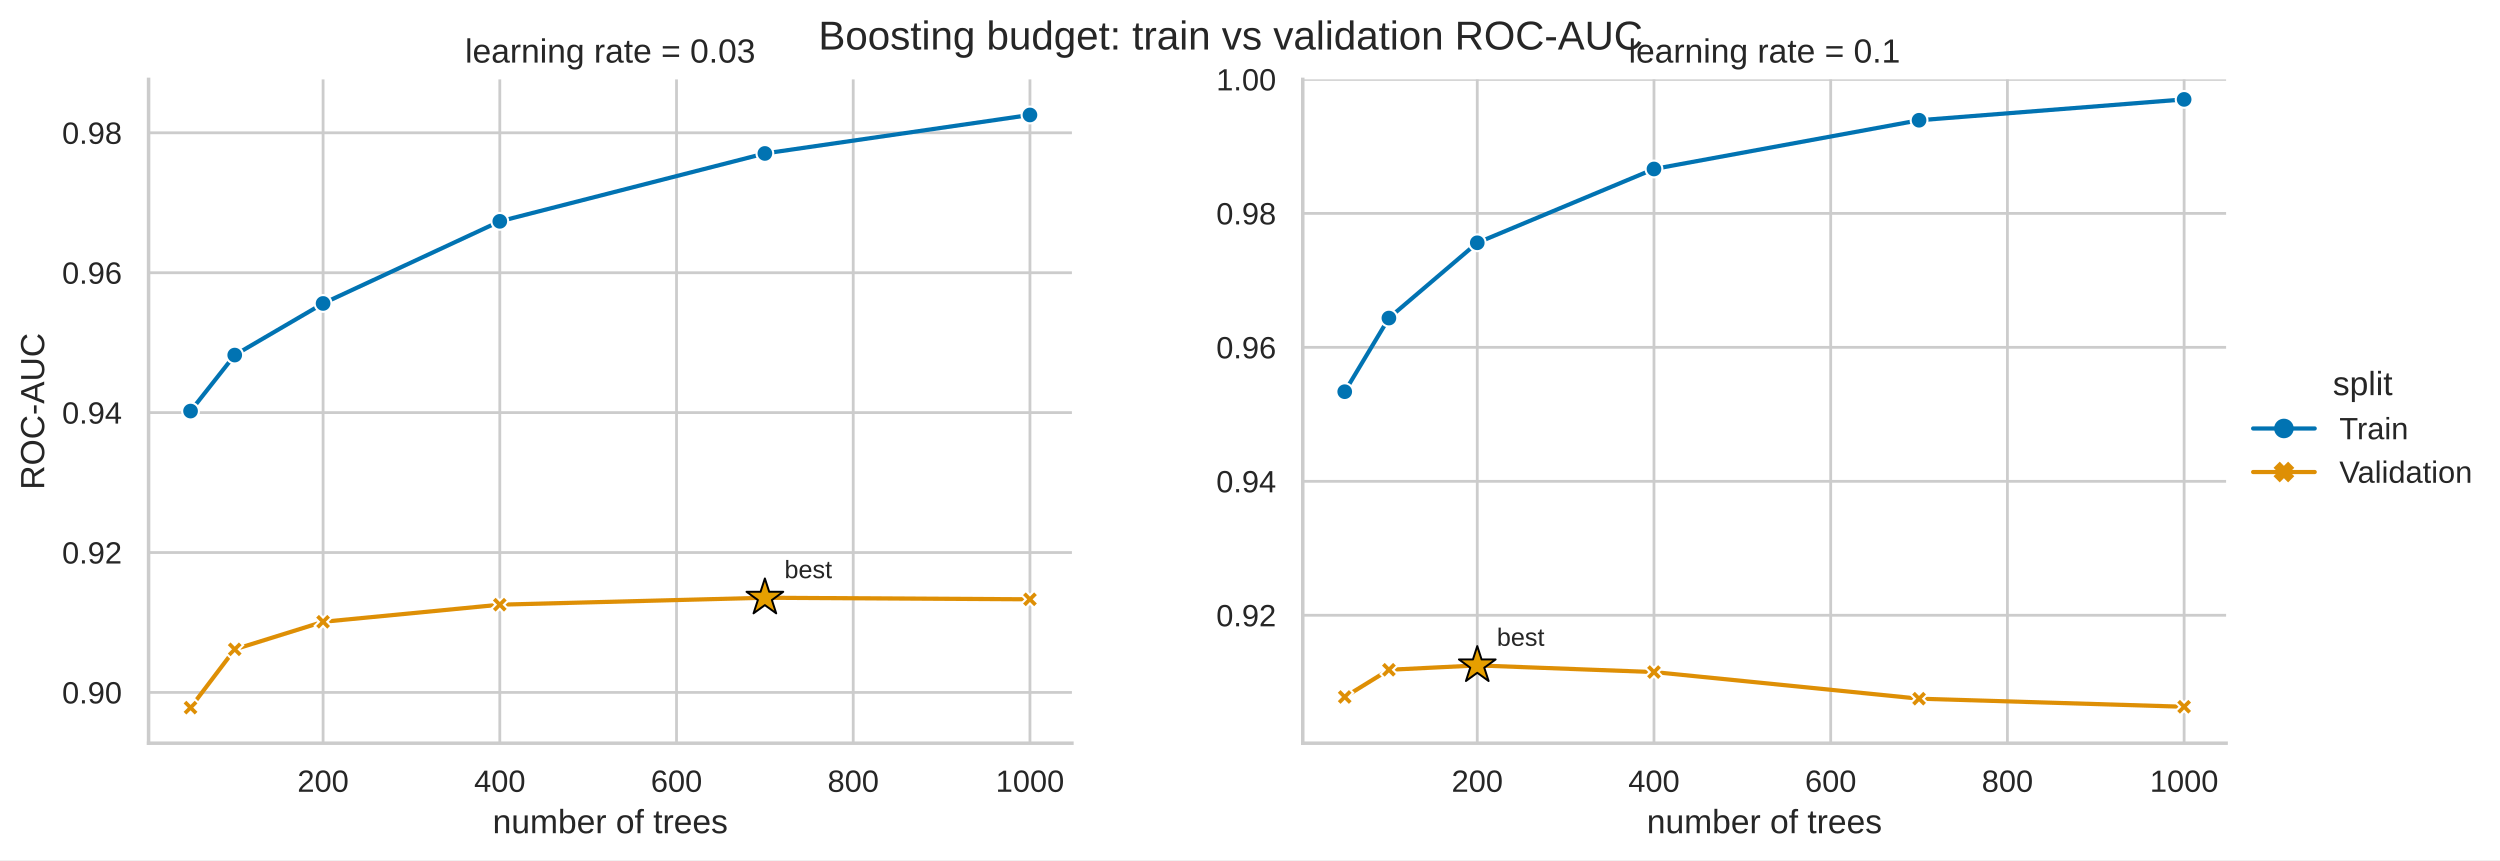
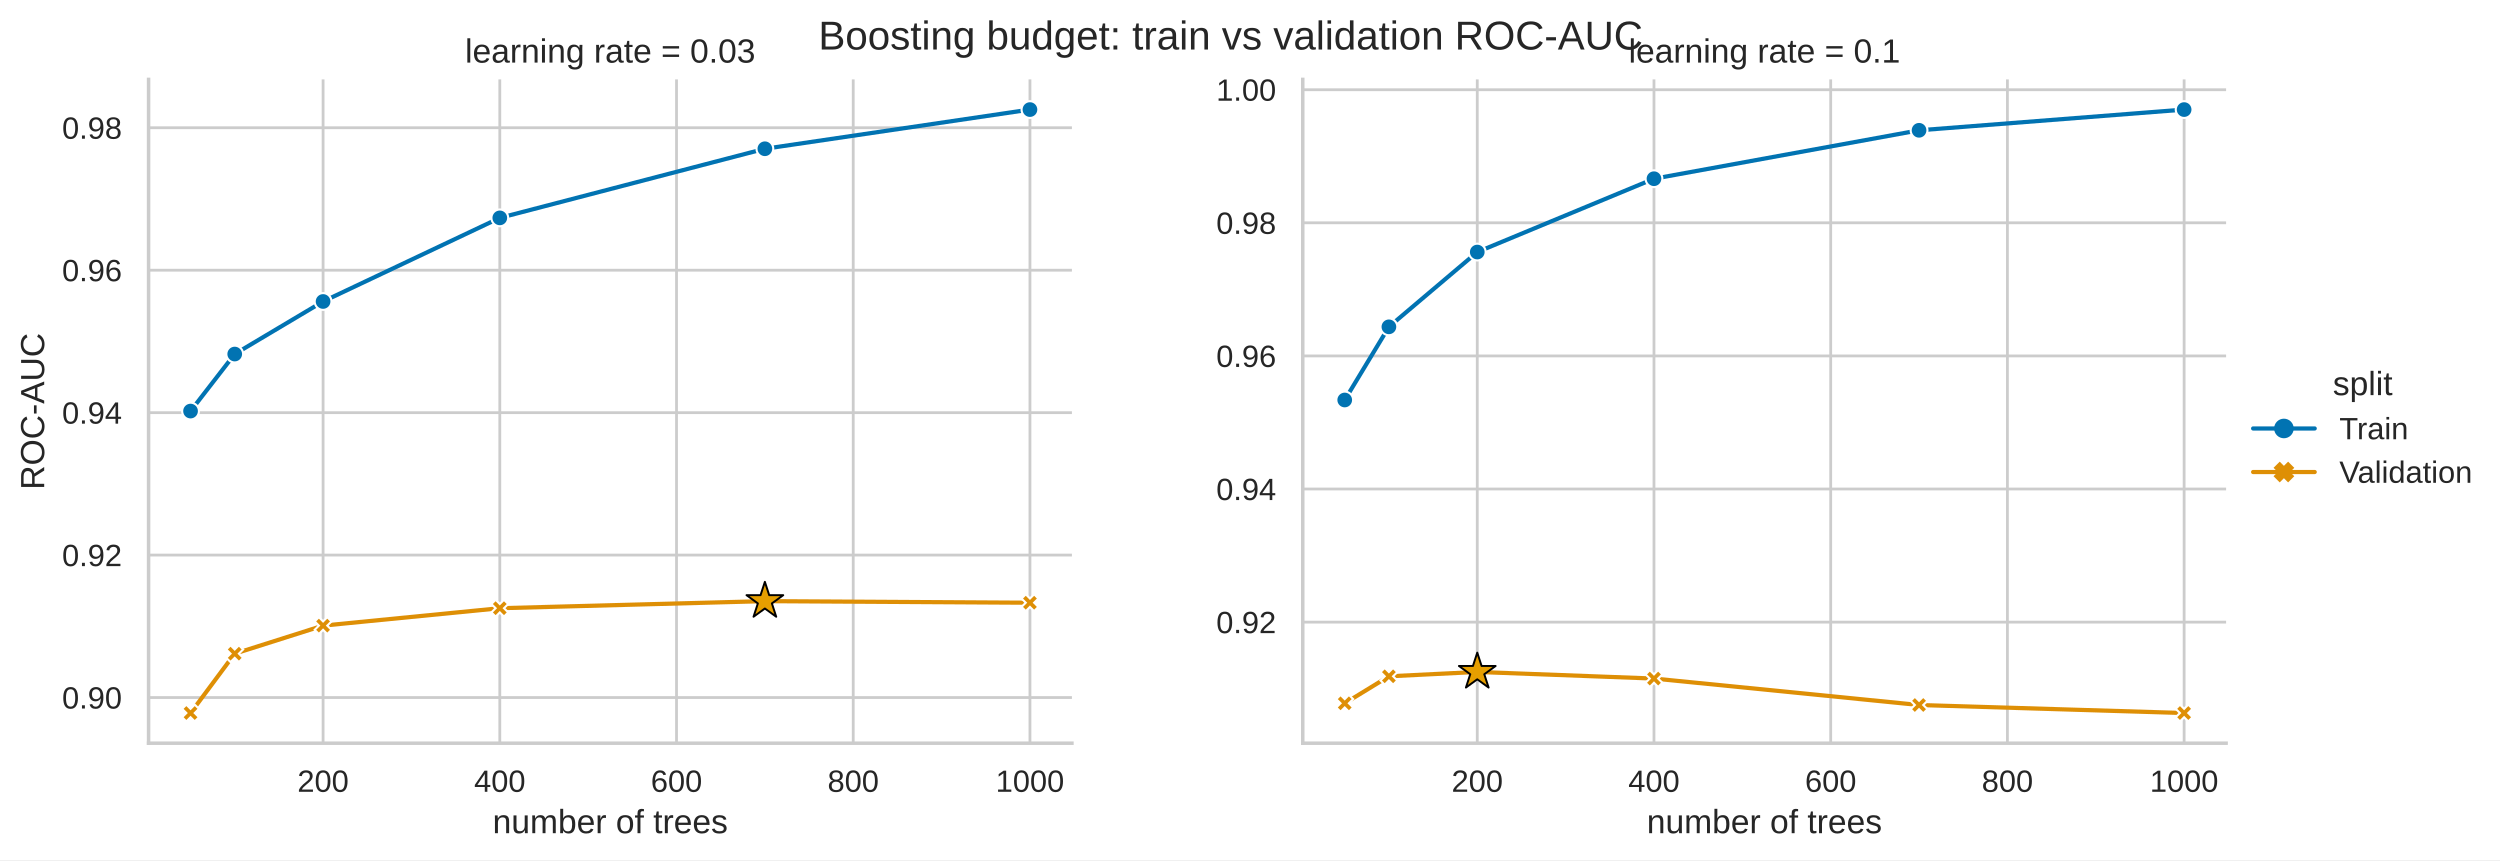
<svg xmlns="http://www.w3.org/2000/svg" xmlns:xlink="http://www.w3.org/1999/xlink" width="893.175pt" height="307.258pt" viewBox="0 0 893.175 307.258" version="1.1">
  <defs>
    <style type="text/css">*{stroke-linejoin: round; stroke-linecap: butt}</style>
  </defs>
  <g id="figure_1">
    <g id="patch_1">
      <path d="M 0 307.258  L 893.175 307.258  L 893.175 0  L 0 0  z " style="fill: #ffffff" />
    </g>
    <g id="axes_1">
      <g id="patch_2">
        <path d="M 53.081 265.524  L 382.965 265.524  L 382.965 28.368  L 53.081 28.368  z " style="fill: #ffffff" />
      </g>
      <g id="matplotlib.axis_1">
        <g id="xtick_1">
          <g id="line2d_1">
-             <path d="M 115.428 265.524  L 115.428 28.368  " clip-path="url(#pd0fcd27d51)" style="fill: none; stroke: #cccccc; stroke-linecap: round" />
+             <path d="M 115.428 265.524  L 115.428 28.368  " clip-path="url(#p2a9cc3ad72)" style="fill: none; stroke: #cccccc; stroke-linecap: round" />
          </g>
          <g id="text_1">
            <text style="font-size: 11px; font-family: 'Arial', 'DejaVu Sans', 'Liberation Sans', 'Bitstream Vera Sans', sans-serif; text-anchor: middle; fill: #262626" x="115.428" y="282.898" transform="rotate(-0 115.4277 282.8976)">200</text>
          </g>
        </g>
        <g id="xtick_2">
          <g id="line2d_2">
-             <path d="M 178.563 265.524  L 178.563 28.368  " clip-path="url(#pd0fcd27d51)" style="fill: none; stroke: #cccccc; stroke-linecap: round" />
+             <path d="M 178.563 265.524  L 178.563 28.368  " clip-path="url(#p2a9cc3ad72)" style="fill: none; stroke: #cccccc; stroke-linecap: round" />
          </g>
          <g id="text_2">
            <text style="font-size: 11px; font-family: 'Arial', 'DejaVu Sans', 'Liberation Sans', 'Bitstream Vera Sans', sans-serif; text-anchor: middle; fill: #262626" x="178.563" y="282.898" transform="rotate(-0 178.5633 282.8976)">400</text>
          </g>
        </g>
        <g id="xtick_3">
          <g id="line2d_3">
-             <path d="M 241.699 265.524  L 241.699 28.368  " clip-path="url(#pd0fcd27d51)" style="fill: none; stroke: #cccccc; stroke-linecap: round" />
+             <path d="M 241.699 265.524  L 241.699 28.368  " clip-path="url(#p2a9cc3ad72)" style="fill: none; stroke: #cccccc; stroke-linecap: round" />
          </g>
          <g id="text_3">
            <text style="font-size: 11px; font-family: 'Arial', 'DejaVu Sans', 'Liberation Sans', 'Bitstream Vera Sans', sans-serif; text-anchor: middle; fill: #262626" x="241.699" y="282.898" transform="rotate(-0 241.6988 282.8976)">600</text>
          </g>
        </g>
        <g id="xtick_4">
          <g id="line2d_4">
-             <path d="M 304.834 265.524  L 304.834 28.368  " clip-path="url(#pd0fcd27d51)" style="fill: none; stroke: #cccccc; stroke-linecap: round" />
+             <path d="M 304.834 265.524  L 304.834 28.368  " clip-path="url(#p2a9cc3ad72)" style="fill: none; stroke: #cccccc; stroke-linecap: round" />
          </g>
          <g id="text_4">
            <text style="font-size: 11px; font-family: 'Arial', 'DejaVu Sans', 'Liberation Sans', 'Bitstream Vera Sans', sans-serif; text-anchor: middle; fill: #262626" x="304.834" y="282.898" transform="rotate(-0 304.8343 282.8976)">800</text>
          </g>
        </g>
        <g id="xtick_5">
          <g id="line2d_5">
-             <path d="M 367.97 265.524  L 367.97 28.368  " clip-path="url(#pd0fcd27d51)" style="fill: none; stroke: #cccccc; stroke-linecap: round" />
+             <path d="M 367.97 265.524  L 367.97 28.368  " clip-path="url(#p2a9cc3ad72)" style="fill: none; stroke: #cccccc; stroke-linecap: round" />
          </g>
          <g id="text_5">
            <text style="font-size: 11px; font-family: 'Arial', 'DejaVu Sans', 'Liberation Sans', 'Bitstream Vera Sans', sans-serif; text-anchor: middle; fill: #262626" x="367.97" y="282.898" transform="rotate(-0 367.9699 282.8976)">1000</text>
          </g>
        </g>
        <g id="text_6">
          <text style="font-size: 12px; font-family: 'Arial', 'DejaVu Sans', 'Liberation Sans', 'Bitstream Vera Sans', sans-serif; text-anchor: middle; fill: #262626" x="218.023" y="297.673" transform="rotate(-0 218.023 297.6732)">number of trees</text>
        </g>
      </g>
      <g id="matplotlib.axis_2">
        <g id="ytick_1">
          <g id="line2d_6">
-             <path d="M 53.081 247.386  L 382.965 247.386  " clip-path="url(#pd0fcd27d51)" style="fill: none; stroke: #cccccc; stroke-linecap: round" />
+             <path d="M 53.081 249.213  L 382.965 249.213  " clip-path="url(#p2a9cc3ad72)" style="fill: none; stroke: #cccccc; stroke-linecap: round" />
          </g>
          <g id="text_7">
-             <text style="font-size: 11px; font-family: 'Arial', 'DejaVu Sans', 'Liberation Sans', 'Bitstream Vera Sans', sans-serif; text-anchor: end; fill: #262626" x="43.581" y="251.323" transform="rotate(-0 43.58141 251.3233)">0.90</text>
+             <text style="font-size: 11px; font-family: 'Arial', 'DejaVu Sans', 'Liberation Sans', 'Bitstream Vera Sans', sans-serif; text-anchor: end; fill: #262626" x="43.581" y="253.149" transform="rotate(-0 43.58141 253.1495)">0.90</text>
          </g>
        </g>
        <g id="ytick_2">
          <g id="line2d_7">
-             <path d="M 53.081 197.401  L 382.965 197.401  " clip-path="url(#pd0fcd27d51)" style="fill: none; stroke: #cccccc; stroke-linecap: round" />
+             <path d="M 53.081 198.319  L 382.965 198.319  " clip-path="url(#p2a9cc3ad72)" style="fill: none; stroke: #cccccc; stroke-linecap: round" />
          </g>
          <g id="text_8">
-             <text style="font-size: 11px; font-family: 'Arial', 'DejaVu Sans', 'Liberation Sans', 'Bitstream Vera Sans', sans-serif; text-anchor: end; fill: #262626" x="43.581" y="201.338" transform="rotate(-0 43.58141 201.3381)">0.92</text>
+             <text style="font-size: 11px; font-family: 'Arial', 'DejaVu Sans', 'Liberation Sans', 'Bitstream Vera Sans', sans-serif; text-anchor: end; fill: #262626" x="43.581" y="202.255" transform="rotate(-0 43.58141 202.2555)">0.92</text>
          </g>
        </g>
        <g id="ytick_3">
          <g id="line2d_8">
-             <path d="M 53.081 147.416  L 382.965 147.416  " clip-path="url(#pd0fcd27d51)" style="fill: none; stroke: #cccccc; stroke-linecap: round" />
+             <path d="M 53.081 147.425  L 382.965 147.425  " clip-path="url(#p2a9cc3ad72)" style="fill: none; stroke: #cccccc; stroke-linecap: round" />
          </g>
          <g id="text_9">
-             <text style="font-size: 11px; font-family: 'Arial', 'DejaVu Sans', 'Liberation Sans', 'Bitstream Vera Sans', sans-serif; text-anchor: end; fill: #262626" x="43.581" y="151.353" transform="rotate(-0 43.58141 151.353)">0.94</text>
+             <text style="font-size: 11px; font-family: 'Arial', 'DejaVu Sans', 'Liberation Sans', 'Bitstream Vera Sans', sans-serif; text-anchor: end; fill: #262626" x="43.581" y="151.362" transform="rotate(-0 43.58141 151.3615)">0.94</text>
          </g>
        </g>
        <g id="ytick_4">
          <g id="line2d_9">
-             <path d="M 53.081 97.431  L 382.965 97.431  " clip-path="url(#pd0fcd27d51)" style="fill: none; stroke: #cccccc; stroke-linecap: round" />
+             <path d="M 53.081 96.531  L 382.965 96.531  " clip-path="url(#p2a9cc3ad72)" style="fill: none; stroke: #cccccc; stroke-linecap: round" />
          </g>
          <g id="text_10">
-             <text style="font-size: 11px; font-family: 'Arial', 'DejaVu Sans', 'Liberation Sans', 'Bitstream Vera Sans', sans-serif; text-anchor: end; fill: #262626" x="43.581" y="101.368" transform="rotate(-0 43.58141 101.3678)">0.96</text>
+             <text style="font-size: 11px; font-family: 'Arial', 'DejaVu Sans', 'Liberation Sans', 'Bitstream Vera Sans', sans-serif; text-anchor: end; fill: #262626" x="43.581" y="100.468" transform="rotate(-0 43.58141 100.4675)">0.96</text>
          </g>
        </g>
        <g id="ytick_5">
          <g id="line2d_10">
-             <path d="M 53.081 47.446  L 382.965 47.446  " clip-path="url(#pd0fcd27d51)" style="fill: none; stroke: #cccccc; stroke-linecap: round" />
+             <path d="M 53.081 45.637  L 382.965 45.637  " clip-path="url(#p2a9cc3ad72)" style="fill: none; stroke: #cccccc; stroke-linecap: round" />
          </g>
          <g id="text_11">
-             <text style="font-size: 11px; font-family: 'Arial', 'DejaVu Sans', 'Liberation Sans', 'Bitstream Vera Sans', sans-serif; text-anchor: end; fill: #262626" x="43.581" y="51.383" transform="rotate(-0 43.58141 51.38262)">0.98</text>
+             <text style="font-size: 11px; font-family: 'Arial', 'DejaVu Sans', 'Liberation Sans', 'Bitstream Vera Sans', sans-serif; text-anchor: end; fill: #262626" x="43.581" y="49.574" transform="rotate(-0 43.58141 49.57353)">0.98</text>
          </g>
        </g>
        <g id="text_12">
          <text style="font-size: 12px; font-family: 'Arial', 'DejaVu Sans', 'Liberation Sans', 'Bitstream Vera Sans', sans-serif; text-anchor: middle; fill: #262626" x="15.789" y="146.946" transform="rotate(-90 15.78937 146.946)">ROC-AUC</text>
        </g>
      </g>
      <g id="FillBetweenPolyCollection_1" />
      <g id="FillBetweenPolyCollection_2" />
      <g id="line2d_11">
-         <path d="M 68.076 146.865  L 83.86 126.856  L 115.428 108.411  L 178.563 79.075  L 273.267 54.821  L 367.97 41.073  " clip-path="url(#pd0fcd27d51)" style="fill: none; stroke: #0173b2; stroke-width: 1.5; stroke-linecap: round" />
-         <defs>
-           <path id="mc91025f59f" d="M 0 3  C 0.796 3 1.559 2.684 2.121 2.121  C 2.684 1.559 3 0.796 3 0  C 3 -0.796 2.684 -1.559 2.121 -2.121  C 1.559 -2.684 0.796 -3 0 -3  C -0.796 -3 -1.559 -2.684 -2.121 -2.121  C -2.684 -1.559 -3 -0.796 -3 0  C -3 0.796 -2.684 1.559 -2.121 2.121  C -1.559 2.684 -0.796 3 0 3  z " style="stroke: #ffffff; stroke-width: 0.75" />
-         </defs>
-         <g clip-path="url(#pd0fcd27d51)">
-           <use xlink:href="#mc91025f59f" x="68.076" y="146.865" style="fill: #0173b2; stroke: #ffffff; stroke-width: 0.75" />
-           <use xlink:href="#mc91025f59f" x="83.86" y="126.856" style="fill: #0173b2; stroke: #ffffff; stroke-width: 0.75" />
-           <use xlink:href="#mc91025f59f" x="115.428" y="108.411" style="fill: #0173b2; stroke: #ffffff; stroke-width: 0.75" />
-           <use xlink:href="#mc91025f59f" x="178.563" y="79.075" style="fill: #0173b2; stroke: #ffffff; stroke-width: 0.75" />
-           <use xlink:href="#mc91025f59f" x="273.267" y="54.821" style="fill: #0173b2; stroke: #ffffff; stroke-width: 0.75" />
-           <use xlink:href="#mc91025f59f" x="367.97" y="41.073" style="fill: #0173b2; stroke: #ffffff; stroke-width: 0.75" />
+         <path d="M 68.076 146.864  L 83.86 126.491  L 115.428 107.71  L 178.563 77.841  L 273.267 53.146  L 367.97 39.148  " clip-path="url(#p2a9cc3ad72)" style="fill: none; stroke: #0173b2; stroke-width: 1.5; stroke-linecap: round" />
+         <defs>
+           <path id="mb4ea47f83e" d="M 0 3  C 0.796 3 1.559 2.684 2.121 2.121  C 2.684 1.559 3 0.796 3 0  C 3 -0.796 2.684 -1.559 2.121 -2.121  C 1.559 -2.684 0.796 -3 0 -3  C -0.796 -3 -1.559 -2.684 -2.121 -2.121  C -2.684 -1.559 -3 -0.796 -3 0  C -3 0.796 -2.684 1.559 -2.121 2.121  C -1.559 2.684 -0.796 3 0 3  z " style="stroke: #ffffff; stroke-width: 0.75" />
+         </defs>
+         <g clip-path="url(#p2a9cc3ad72)">
+           <use xlink:href="#mb4ea47f83e" x="68.076" y="146.864" style="fill: #0173b2; stroke: #ffffff; stroke-width: 0.75" />
+           <use xlink:href="#mb4ea47f83e" x="83.86" y="126.491" style="fill: #0173b2; stroke: #ffffff; stroke-width: 0.75" />
+           <use xlink:href="#mb4ea47f83e" x="115.428" y="107.71" style="fill: #0173b2; stroke: #ffffff; stroke-width: 0.75" />
+           <use xlink:href="#mb4ea47f83e" x="178.563" y="77.841" style="fill: #0173b2; stroke: #ffffff; stroke-width: 0.75" />
+           <use xlink:href="#mb4ea47f83e" x="273.267" y="53.146" style="fill: #0173b2; stroke: #ffffff; stroke-width: 0.75" />
+           <use xlink:href="#mb4ea47f83e" x="367.97" y="39.148" style="fill: #0173b2; stroke: #ffffff; stroke-width: 0.75" />
        </g>
      </g>
      <g id="line2d_12">
-         <path d="M 68.076 252.819  L 83.86 231.986  L 115.428 222.146  L 178.563 216.037  L 273.267 213.557  L 367.97 214.113  " clip-path="url(#pd0fcd27d51)" style="fill: none; stroke: #de8f05; stroke-width: 1.5; stroke-linecap: round" />
-         <defs>
-           <path id="mdabb320b14" d="M -1.5 3  L 0 1.5  L 1.5 3  L 3 1.5  L 1.5 0  L 3 -1.5  L 1.5 -3  L 0 -1.5  L -1.5 -3  L -3 -1.5  L -1.5 0  L -3 1.5  z " style="stroke: #ffffff; stroke-width: 0.75; stroke-linejoin: miter" />
-         </defs>
-         <g clip-path="url(#pd0fcd27d51)">
-           <use xlink:href="#mdabb320b14" x="68.076" y="252.819" style="fill: #de8f05; stroke: #ffffff; stroke-width: 0.75; stroke-linejoin: miter" />
-           <use xlink:href="#mdabb320b14" x="83.86" y="231.986" style="fill: #de8f05; stroke: #ffffff; stroke-width: 0.75; stroke-linejoin: miter" />
-           <use xlink:href="#mdabb320b14" x="115.428" y="222.146" style="fill: #de8f05; stroke: #ffffff; stroke-width: 0.75; stroke-linejoin: miter" />
-           <use xlink:href="#mdabb320b14" x="178.563" y="216.037" style="fill: #de8f05; stroke: #ffffff; stroke-width: 0.75; stroke-linejoin: miter" />
-           <use xlink:href="#mdabb320b14" x="273.267" y="213.557" style="fill: #de8f05; stroke: #ffffff; stroke-width: 0.75; stroke-linejoin: miter" />
-           <use xlink:href="#mdabb320b14" x="367.97" y="214.113" style="fill: #de8f05; stroke: #ffffff; stroke-width: 0.75; stroke-linejoin: miter" />
+         <path d="M 68.076 254.744  L 83.86 233.532  L 115.428 223.513  L 178.563 217.293  L 273.267 214.768  L 367.97 215.334  " clip-path="url(#p2a9cc3ad72)" style="fill: none; stroke: #de8f05; stroke-width: 1.5; stroke-linecap: round" />
+         <defs>
+           <path id="m6dd58b9483" d="M -1.5 3  L 0 1.5  L 1.5 3  L 3 1.5  L 1.5 0  L 3 -1.5  L 1.5 -3  L 0 -1.5  L -1.5 -3  L -3 -1.5  L -1.5 0  L -3 1.5  z " style="stroke: #ffffff; stroke-width: 0.75; stroke-linejoin: miter" />
+         </defs>
+         <g clip-path="url(#p2a9cc3ad72)">
+           <use xlink:href="#m6dd58b9483" x="68.076" y="254.744" style="fill: #de8f05; stroke: #ffffff; stroke-width: 0.75; stroke-linejoin: miter" />
+           <use xlink:href="#m6dd58b9483" x="83.86" y="233.532" style="fill: #de8f05; stroke: #ffffff; stroke-width: 0.75; stroke-linejoin: miter" />
+           <use xlink:href="#m6dd58b9483" x="115.428" y="223.513" style="fill: #de8f05; stroke: #ffffff; stroke-width: 0.75; stroke-linejoin: miter" />
+           <use xlink:href="#m6dd58b9483" x="178.563" y="217.293" style="fill: #de8f05; stroke: #ffffff; stroke-width: 0.75; stroke-linejoin: miter" />
+           <use xlink:href="#m6dd58b9483" x="273.267" y="214.768" style="fill: #de8f05; stroke: #ffffff; stroke-width: 0.75; stroke-linejoin: miter" />
+           <use xlink:href="#m6dd58b9483" x="367.97" y="215.334" style="fill: #de8f05; stroke: #ffffff; stroke-width: 0.75; stroke-linejoin: miter" />
        </g>
      </g>
      <g id="line2d_13" />
      <g id="line2d_14" />
      <g id="patch_3">
        <path d="M 53.081 265.524  L 53.081 28.368  " style="fill: none; stroke: #cccccc; stroke-width: 1.25; stroke-linejoin: miter; stroke-linecap: square" />
      </g>
      <g id="patch_4">
        <path d="M 53.081 265.524  L 382.965 265.524  " style="fill: none; stroke: #cccccc; stroke-width: 1.25; stroke-linejoin: miter; stroke-linecap: square" />
      </g>
      <g id="text_13">
-         <text style="font-size: 9px; font-family: 'Arial', 'DejaVu Sans', 'Liberation Sans', 'Bitstream Vera Sans', sans-serif; text-anchor: start; fill: #262626" x="280.267" y="206.557" transform="rotate(-0 280.2666 206.5573)">best</text>
-       </g>
-       <g id="text_14">
        <text style="font-size: 12px; font-family: 'Arial', 'DejaVu Sans', 'Liberation Sans', 'Bitstream Vera Sans', sans-serif; text-anchor: middle; fill: #262626" x="218.023" y="22.368" transform="rotate(-0 218.023 22.368)">learning rate = 0.03</text>
      </g>
      <g id="PathCollection_1">
        <defs>
-           <path id="ma022d4e8da" d="M 0 -6.892  L -1.547 -2.13  L -6.555 -2.13  L -2.504 0.813  L -4.051 5.576  L -0 2.633  L 4.051 5.576  L 2.504 0.813  L 6.555 -2.13  L 1.547 -2.13  z " style="stroke: #000000; stroke-width: 0.7" />
-         </defs>
-         <g clip-path="url(#pd0fcd27d51)">
-           <use xlink:href="#ma022d4e8da" x="273.267" y="213.557" style="fill: #e69f00; stroke: #000000; stroke-width: 0.7" />
+           <path id="m2edff01cb8" d="M 0 -6.892  L -1.547 -2.13  L -6.555 -2.13  L -2.504 0.813  L -4.051 5.576  L -0 2.633  L 4.051 5.576  L 2.504 0.813  L 6.555 -2.13  L 1.547 -2.13  z " style="stroke: #000000; stroke-width: 0.7" />
+         </defs>
+         <g clip-path="url(#p2a9cc3ad72)">
+           <use xlink:href="#m2edff01cb8" x="273.267" y="214.768" style="fill: #e69f00; stroke: #000000; stroke-width: 0.7" />
        </g>
      </g>
    </g>
    <g id="axes_2">
      <g id="patch_5">
        <path d="M 465.435 265.524  L 795.319 265.524  L 795.319 28.368  L 465.435 28.368  z " style="fill: #ffffff" />
      </g>
      <g id="matplotlib.axis_3">
        <g id="xtick_6">
          <g id="line2d_15">
-             <path d="M 527.782 265.524  L 527.782 28.368  " clip-path="url(#pbe30234555)" style="fill: none; stroke: #cccccc; stroke-linecap: round" />
-           </g>
-           <g id="text_15">
+             <path d="M 527.782 265.524  L 527.782 28.368  " clip-path="url(#p3c6e7606e0)" style="fill: none; stroke: #cccccc; stroke-linecap: round" />
+           </g>
+           <g id="text_14">
            <text style="font-size: 11px; font-family: 'Arial', 'DejaVu Sans', 'Liberation Sans', 'Bitstream Vera Sans', sans-serif; text-anchor: middle; fill: #262626" x="527.782" y="282.898" transform="rotate(-0 527.7817 282.8976)">200</text>
          </g>
        </g>
        <g id="xtick_7">
          <g id="line2d_16">
-             <path d="M 590.917 265.524  L 590.917 28.368  " clip-path="url(#pbe30234555)" style="fill: none; stroke: #cccccc; stroke-linecap: round" />
-           </g>
-           <g id="text_16">
+             <path d="M 590.917 265.524  L 590.917 28.368  " clip-path="url(#p3c6e7606e0)" style="fill: none; stroke: #cccccc; stroke-linecap: round" />
+           </g>
+           <g id="text_15">
            <text style="font-size: 11px; font-family: 'Arial', 'DejaVu Sans', 'Liberation Sans', 'Bitstream Vera Sans', sans-serif; text-anchor: middle; fill: #262626" x="590.917" y="282.898" transform="rotate(-0 590.9172 282.8976)">400</text>
          </g>
        </g>
        <g id="xtick_8">
          <g id="line2d_17">
-             <path d="M 654.053 265.524  L 654.053 28.368  " clip-path="url(#pbe30234555)" style="fill: none; stroke: #cccccc; stroke-linecap: round" />
-           </g>
-           <g id="text_17">
+             <path d="M 654.053 265.524  L 654.053 28.368  " clip-path="url(#p3c6e7606e0)" style="fill: none; stroke: #cccccc; stroke-linecap: round" />
+           </g>
+           <g id="text_16">
            <text style="font-size: 11px; font-family: 'Arial', 'DejaVu Sans', 'Liberation Sans', 'Bitstream Vera Sans', sans-serif; text-anchor: middle; fill: #262626" x="654.053" y="282.898" transform="rotate(-0 654.0528 282.8976)">600</text>
          </g>
        </g>
        <g id="xtick_9">
          <g id="line2d_18">
-             <path d="M 717.188 265.524  L 717.188 28.368  " clip-path="url(#pbe30234555)" style="fill: none; stroke: #cccccc; stroke-linecap: round" />
-           </g>
-           <g id="text_18">
+             <path d="M 717.188 265.524  L 717.188 28.368  " clip-path="url(#p3c6e7606e0)" style="fill: none; stroke: #cccccc; stroke-linecap: round" />
+           </g>
+           <g id="text_17">
            <text style="font-size: 11px; font-family: 'Arial', 'DejaVu Sans', 'Liberation Sans', 'Bitstream Vera Sans', sans-serif; text-anchor: middle; fill: #262626" x="717.188" y="282.898" transform="rotate(-0 717.1883 282.8976)">800</text>
          </g>
        </g>
        <g id="xtick_10">
          <g id="line2d_19">
-             <path d="M 780.324 265.524  L 780.324 28.368  " clip-path="url(#pbe30234555)" style="fill: none; stroke: #cccccc; stroke-linecap: round" />
-           </g>
-           <g id="text_19">
+             <path d="M 780.324 265.524  L 780.324 28.368  " clip-path="url(#p3c6e7606e0)" style="fill: none; stroke: #cccccc; stroke-linecap: round" />
+           </g>
+           <g id="text_18">
            <text style="font-size: 11px; font-family: 'Arial', 'DejaVu Sans', 'Liberation Sans', 'Bitstream Vera Sans', sans-serif; text-anchor: middle; fill: #262626" x="780.324" y="282.898" transform="rotate(-0 780.3238 282.8976)">1000</text>
          </g>
        </g>
-         <g id="text_20">
+         <g id="text_19">
          <text style="font-size: 12px; font-family: 'Arial', 'DejaVu Sans', 'Liberation Sans', 'Bitstream Vera Sans', sans-serif; text-anchor: middle; fill: #262626" x="630.377" y="297.673" transform="rotate(-0 630.3769 297.6732)">number of trees</text>
        </g>
      </g>
      <g id="matplotlib.axis_4">
        <g id="ytick_6">
          <g id="line2d_20">
-             <path d="M 465.435 219.82  L 795.319 219.82  " clip-path="url(#pbe30234555)" style="fill: none; stroke: #cccccc; stroke-linecap: round" />
-           </g>
-           <g id="text_21">
-             <text style="font-size: 11px; font-family: 'Arial', 'DejaVu Sans', 'Liberation Sans', 'Bitstream Vera Sans', sans-serif; text-anchor: end; fill: #262626" x="455.935" y="223.757" transform="rotate(-0 455.9354 223.7565)">0.92</text>
+             <path d="M 465.435 222.27  L 795.319 222.27  " clip-path="url(#p3c6e7606e0)" style="fill: none; stroke: #cccccc; stroke-linecap: round" />
+           </g>
+           <g id="text_20">
+             <text style="font-size: 11px; font-family: 'Arial', 'DejaVu Sans', 'Liberation Sans', 'Bitstream Vera Sans', sans-serif; text-anchor: end; fill: #262626" x="455.935" y="226.207" transform="rotate(-0 455.9354 226.207)">0.92</text>
          </g>
        </g>
        <g id="ytick_7">
          <g id="line2d_21">
-             <path d="M 465.435 171.957  L 795.319 171.957  " clip-path="url(#pbe30234555)" style="fill: none; stroke: #cccccc; stroke-linecap: round" />
-           </g>
-           <g id="text_22">
-             <text style="font-size: 11px; font-family: 'Arial', 'DejaVu Sans', 'Liberation Sans', 'Bitstream Vera Sans', sans-serif; text-anchor: end; fill: #262626" x="455.935" y="175.894" transform="rotate(-0 455.9354 175.8936)">0.94</text>
+             <path d="M 465.435 174.716  L 795.319 174.716  " clip-path="url(#p3c6e7606e0)" style="fill: none; stroke: #cccccc; stroke-linecap: round" />
+           </g>
+           <g id="text_21">
+             <text style="font-size: 11px; font-family: 'Arial', 'DejaVu Sans', 'Liberation Sans', 'Bitstream Vera Sans', sans-serif; text-anchor: end; fill: #262626" x="455.935" y="178.652" transform="rotate(-0 455.9354 178.6524)">0.94</text>
          </g>
        </g>
        <g id="ytick_8">
          <g id="line2d_22">
-             <path d="M 465.435 124.094  L 795.319 124.094  " clip-path="url(#pbe30234555)" style="fill: none; stroke: #cccccc; stroke-linecap: round" />
-           </g>
-           <g id="text_23">
-             <text style="font-size: 11px; font-family: 'Arial', 'DejaVu Sans', 'Liberation Sans', 'Bitstream Vera Sans', sans-serif; text-anchor: end; fill: #262626" x="455.935" y="128.031" transform="rotate(-0 455.9354 128.0307)">0.96</text>
+             <path d="M 465.435 127.161  L 795.319 127.161  " clip-path="url(#p3c6e7606e0)" style="fill: none; stroke: #cccccc; stroke-linecap: round" />
+           </g>
+           <g id="text_22">
+             <text style="font-size: 11px; font-family: 'Arial', 'DejaVu Sans', 'Liberation Sans', 'Bitstream Vera Sans', sans-serif; text-anchor: end; fill: #262626" x="455.935" y="131.098" transform="rotate(-0 455.9354 131.0978)">0.96</text>
          </g>
        </g>
        <g id="ytick_9">
          <g id="line2d_23">
-             <path d="M 465.435 76.231  L 795.319 76.231  " clip-path="url(#pbe30234555)" style="fill: none; stroke: #cccccc; stroke-linecap: round" />
-           </g>
-           <g id="text_24">
-             <text style="font-size: 11px; font-family: 'Arial', 'DejaVu Sans', 'Liberation Sans', 'Bitstream Vera Sans', sans-serif; text-anchor: end; fill: #262626" x="455.935" y="80.168" transform="rotate(-0 455.9354 80.16773)">0.98</text>
+             <path d="M 465.435 79.606  L 795.319 79.606  " clip-path="url(#p3c6e7606e0)" style="fill: none; stroke: #cccccc; stroke-linecap: round" />
+           </g>
+           <g id="text_23">
+             <text style="font-size: 11px; font-family: 'Arial', 'DejaVu Sans', 'Liberation Sans', 'Bitstream Vera Sans', sans-serif; text-anchor: end; fill: #262626" x="455.935" y="83.543" transform="rotate(-0 455.9354 83.54324)">0.98</text>
          </g>
        </g>
        <g id="ytick_10">
          <g id="line2d_24">
-             <path d="M 465.435 28.368  L 795.319 28.368  " clip-path="url(#pbe30234555)" style="fill: none; stroke: #cccccc; stroke-linecap: round" />
-           </g>
-           <g id="text_25">
-             <text style="font-size: 11px; font-family: 'Arial', 'DejaVu Sans', 'Liberation Sans', 'Bitstream Vera Sans', sans-serif; text-anchor: end; fill: #262626" x="455.935" y="32.305" transform="rotate(-0 455.9354 32.3048)">1.00</text>
+             <path d="M 465.435 32.052  L 795.319 32.052  " clip-path="url(#p3c6e7606e0)" style="fill: none; stroke: #cccccc; stroke-linecap: round" />
+           </g>
+           <g id="text_24">
+             <text style="font-size: 11px; font-family: 'Arial', 'DejaVu Sans', 'Liberation Sans', 'Bitstream Vera Sans', sans-serif; text-anchor: end; fill: #262626" x="455.935" y="35.989" transform="rotate(-0 455.9354 35.98867)">1.00</text>
          </g>
        </g>
      </g>
      <g id="FillBetweenPolyCollection_3" />
      <g id="FillBetweenPolyCollection_4" />
      <g id="line2d_25">
-         <path d="M 480.43 139.941  L 496.214 113.631  L 527.782 86.743  L 590.917 60.373  L 685.621 42.96  L 780.324 35.51  " clip-path="url(#pbe30234555)" style="fill: none; stroke: #0173b2; stroke-width: 1.5; stroke-linecap: round" />
-         <g clip-path="url(#pbe30234555)">
-           <use xlink:href="#mc91025f59f" x="480.43" y="139.941" style="fill: #0173b2; stroke: #ffffff; stroke-width: 0.75" />
-           <use xlink:href="#mc91025f59f" x="496.214" y="113.631" style="fill: #0173b2; stroke: #ffffff; stroke-width: 0.75" />
-           <use xlink:href="#mc91025f59f" x="527.782" y="86.743" style="fill: #0173b2; stroke: #ffffff; stroke-width: 0.75" />
-           <use xlink:href="#mc91025f59f" x="590.917" y="60.373" style="fill: #0173b2; stroke: #ffffff; stroke-width: 0.75" />
-           <use xlink:href="#mc91025f59f" x="685.621" y="42.96" style="fill: #0173b2; stroke: #ffffff; stroke-width: 0.75" />
-           <use xlink:href="#mc91025f59f" x="780.324" y="35.51" style="fill: #0173b2; stroke: #ffffff; stroke-width: 0.75" />
+         <path d="M 480.43 142.906  L 496.214 116.766  L 527.782 90.051  L 590.917 63.851  L 685.621 46.55  L 780.324 39.148  " clip-path="url(#p3c6e7606e0)" style="fill: none; stroke: #0173b2; stroke-width: 1.5; stroke-linecap: round" />
+         <g clip-path="url(#p3c6e7606e0)">
+           <use xlink:href="#mb4ea47f83e" x="480.43" y="142.906" style="fill: #0173b2; stroke: #ffffff; stroke-width: 0.75" />
+           <use xlink:href="#mb4ea47f83e" x="496.214" y="116.766" style="fill: #0173b2; stroke: #ffffff; stroke-width: 0.75" />
+           <use xlink:href="#mb4ea47f83e" x="527.782" y="90.051" style="fill: #0173b2; stroke: #ffffff; stroke-width: 0.75" />
+           <use xlink:href="#mb4ea47f83e" x="590.917" y="63.851" style="fill: #0173b2; stroke: #ffffff; stroke-width: 0.75" />
+           <use xlink:href="#mb4ea47f83e" x="685.621" y="46.55" style="fill: #0173b2; stroke: #ffffff; stroke-width: 0.75" />
+           <use xlink:href="#mb4ea47f83e" x="780.324" y="39.148" style="fill: #0173b2; stroke: #ffffff; stroke-width: 0.75" />
        </g>
      </g>
      <g id="line2d_26">
-         <path d="M 480.43 249.006  L 496.214 239.294  L 527.782 237.731  L 590.917 240.112  L 685.621 249.619  L 780.324 252.504  " clip-path="url(#pbe30234555)" style="fill: none; stroke: #de8f05; stroke-width: 1.5; stroke-linecap: round" />
-         <g clip-path="url(#pbe30234555)">
-           <use xlink:href="#mdabb320b14" x="480.43" y="249.006" style="fill: #de8f05; stroke: #ffffff; stroke-width: 0.75; stroke-linejoin: miter" />
-           <use xlink:href="#mdabb320b14" x="496.214" y="239.294" style="fill: #de8f05; stroke: #ffffff; stroke-width: 0.75; stroke-linejoin: miter" />
-           <use xlink:href="#mdabb320b14" x="527.782" y="237.731" style="fill: #de8f05; stroke: #ffffff; stroke-width: 0.75; stroke-linejoin: miter" />
-           <use xlink:href="#mdabb320b14" x="590.917" y="240.112" style="fill: #de8f05; stroke: #ffffff; stroke-width: 0.75; stroke-linejoin: miter" />
-           <use xlink:href="#mdabb320b14" x="685.621" y="249.619" style="fill: #de8f05; stroke: #ffffff; stroke-width: 0.75; stroke-linejoin: miter" />
-           <use xlink:href="#mdabb320b14" x="780.324" y="252.504" style="fill: #de8f05; stroke: #ffffff; stroke-width: 0.75; stroke-linejoin: miter" />
+         <path d="M 480.43 251.268  L 496.214 241.619  L 527.782 240.066  L 590.917 242.431  L 685.621 251.877  L 780.324 254.744  " clip-path="url(#p3c6e7606e0)" style="fill: none; stroke: #de8f05; stroke-width: 1.5; stroke-linecap: round" />
+         <g clip-path="url(#p3c6e7606e0)">
+           <use xlink:href="#m6dd58b9483" x="480.43" y="251.268" style="fill: #de8f05; stroke: #ffffff; stroke-width: 0.75; stroke-linejoin: miter" />
+           <use xlink:href="#m6dd58b9483" x="496.214" y="241.619" style="fill: #de8f05; stroke: #ffffff; stroke-width: 0.75; stroke-linejoin: miter" />
+           <use xlink:href="#m6dd58b9483" x="527.782" y="240.066" style="fill: #de8f05; stroke: #ffffff; stroke-width: 0.75; stroke-linejoin: miter" />
+           <use xlink:href="#m6dd58b9483" x="590.917" y="242.431" style="fill: #de8f05; stroke: #ffffff; stroke-width: 0.75; stroke-linejoin: miter" />
+           <use xlink:href="#m6dd58b9483" x="685.621" y="251.877" style="fill: #de8f05; stroke: #ffffff; stroke-width: 0.75; stroke-linejoin: miter" />
+           <use xlink:href="#m6dd58b9483" x="780.324" y="254.744" style="fill: #de8f05; stroke: #ffffff; stroke-width: 0.75; stroke-linejoin: miter" />
        </g>
      </g>
      <g id="patch_6">
        <path d="M 465.435 265.524  L 465.435 28.368  " style="fill: none; stroke: #cccccc; stroke-width: 1.25; stroke-linejoin: miter; stroke-linecap: square" />
      </g>
      <g id="patch_7">
        <path d="M 465.435 265.524  L 795.319 265.524  " style="fill: none; stroke: #cccccc; stroke-width: 1.25; stroke-linejoin: miter; stroke-linecap: square" />
      </g>
-       <g id="text_26">
-         <text style="font-size: 9px; font-family: 'Arial', 'DejaVu Sans', 'Liberation Sans', 'Bitstream Vera Sans', sans-serif; text-anchor: start; fill: #262626" x="534.782" y="230.731" transform="rotate(-0 534.7817 230.7308)">best</text>
-       </g>
+       <g id="text_25">
+         <text style="font-size: 12px; font-family: 'Arial', 'DejaVu Sans', 'Liberation Sans', 'Bitstream Vera Sans', sans-serif; text-anchor: middle; fill: #262626" x="630.377" y="22.368" transform="rotate(-0 630.3769 22.368)">learning rate = 0.1</text>
+       </g>
+       <g id="PathCollection_2">
+         <g clip-path="url(#p3c6e7606e0)">
+           <use xlink:href="#m2edff01cb8" x="527.782" y="240.066" style="fill: #e69f00; stroke: #000000; stroke-width: 0.7" />
+         </g>
+       </g>
+     </g>
+     <g id="text_26">
+       <text style="font-size: 14.4px; font-family: 'Arial', 'DejaVu Sans', 'Liberation Sans', 'Bitstream Vera Sans', sans-serif; text-anchor: middle; fill: #262626" x="439.675" y="17.692" transform="rotate(-0 439.6745 17.69175)">Boosting budget: train vs validation ROC-AUC</text>
+     </g>
+     <g id="legend_1">
      <g id="text_27">
-         <text style="font-size: 12px; font-family: 'Arial', 'DejaVu Sans', 'Liberation Sans', 'Bitstream Vera Sans', sans-serif; text-anchor: middle; fill: #262626" x="630.377" y="22.368" transform="rotate(-0 630.3769 22.368)">learning rate = 0.1</text>
-       </g>
-       <g id="PathCollection_2">
-         <g clip-path="url(#pbe30234555)">
-           <use xlink:href="#ma022d4e8da" x="527.782" y="237.731" style="fill: #e69f00; stroke: #000000; stroke-width: 0.7" />
-         </g>
-       </g>
-     </g>
-     <g id="text_28">
-       <text style="font-size: 14.4px; font-family: 'Arial', 'DejaVu Sans', 'Liberation Sans', 'Bitstream Vera Sans', sans-serif; text-anchor: middle; fill: #262626" x="439.675" y="17.692" transform="rotate(-0 439.6745 17.69175)">Boosting budget: train vs validation ROC-AUC</text>
-     </g>
-     <g id="legend_1">
-       <g id="text_29">
        <text style="font-size: 12px; font-family: 'Arial', 'DejaVu Sans', 'Liberation Sans', 'Bitstream Vera Sans', sans-serif; text-anchor: start; fill: #262626" x="833.455" y="141.171" transform="rotate(-0 833.4552 141.1715)">split</text>
      </g>
      <g id="line2d_27">
        <path d="M 804.975 153.08  L 815.975 153.08  L 826.975 153.08  " style="fill: none; stroke: #0173b2; stroke-width: 1.5; stroke-linecap: round" />
        <defs>
-           <path id="mc998d355f5" d="M 0 3  C 0.796 3 1.559 2.684 2.121 2.121  C 2.684 1.559 3 0.796 3 0  C 3 -0.796 2.684 -1.559 2.121 -2.121  C 1.559 -2.684 0.796 -3 0 -3  C -0.796 -3 -1.559 -2.684 -2.121 -2.121  C -2.684 -1.559 -3 -0.796 -3 0  C -3 0.796 -2.684 1.559 -2.121 2.121  C -1.559 2.684 -0.796 3 0 3  z " style="stroke: #0173b2" />
+           <path id="m15fda2a054" d="M 0 3  C 0.796 3 1.559 2.684 2.121 2.121  C 2.684 1.559 3 0.796 3 0  C 3 -0.796 2.684 -1.559 2.121 -2.121  C 1.559 -2.684 0.796 -3 0 -3  C -0.796 -3 -1.559 -2.684 -2.121 -2.121  C -2.684 -1.559 -3 -0.796 -3 0  C -3 0.796 -2.684 1.559 -2.121 2.121  C -1.559 2.684 -0.796 3 0 3  z " style="stroke: #0173b2" />
        </defs>
        <g>
-           <use xlink:href="#mc998d355f5" x="815.975" y="153.08" style="fill: #0173b2; stroke: #0173b2" />
-         </g>
-       </g>
-       <g id="text_30">
+           <use xlink:href="#m15fda2a054" x="815.975" y="153.08" style="fill: #0173b2; stroke: #0173b2" />
+         </g>
+       </g>
+       <g id="text_28">
        <text style="font-size: 11px; font-family: 'Arial', 'DejaVu Sans', 'Liberation Sans', 'Bitstream Vera Sans', sans-serif; text-anchor: start; fill: #262626" x="835.775" y="156.93" transform="rotate(-0 835.7752 156.93)">Train</text>
      </g>
      <g id="line2d_28">
        <path d="M 804.975 168.64  L 815.975 168.64  L 826.975 168.64  " style="fill: none; stroke: #de8f05; stroke-width: 1.5; stroke-linecap: round" />
        <defs>
-           <path id="m16fe00134b" d="M -1.5 3  L 0 1.5  L 1.5 3  L 3 1.5  L 1.5 0  L 3 -1.5  L 1.5 -3  L 0 -1.5  L -1.5 -3  L -3 -1.5  L -1.5 0  L -3 1.5  z " style="stroke: #de8f05; stroke-linejoin: miter" />
+           <path id="m27a7cd5b1e" d="M -1.5 3  L 0 1.5  L 1.5 3  L 3 1.5  L 1.5 0  L 3 -1.5  L 1.5 -3  L 0 -1.5  L -1.5 -3  L -3 -1.5  L -1.5 0  L -3 1.5  z " style="stroke: #de8f05; stroke-linejoin: miter" />
        </defs>
        <g>
-           <use xlink:href="#m16fe00134b" x="815.975" y="168.64" style="fill: #de8f05; stroke: #de8f05; stroke-linejoin: miter" />
-         </g>
-       </g>
-       <g id="text_31">
+           <use xlink:href="#m27a7cd5b1e" x="815.975" y="168.64" style="fill: #de8f05; stroke: #de8f05; stroke-linejoin: miter" />
+         </g>
+       </g>
+       <g id="text_29">
        <text style="font-size: 11px; font-family: 'Arial', 'DejaVu Sans', 'Liberation Sans', 'Bitstream Vera Sans', sans-serif; text-anchor: start; fill: #262626" x="835.775" y="172.49" transform="rotate(-0 835.7752 172.4899)">Validation</text>
      </g>
    </g>
  </g>
  <defs>
-     <clipPath id="pd0fcd27d51">
+     <clipPath id="p2a9cc3ad72">
      <rect x="53.081" y="28.368" width="329.883" height="237.156" />
    </clipPath>
-     <clipPath id="pbe30234555">
+     <clipPath id="p3c6e7606e0">
      <rect x="465.435" y="28.368" width="329.883" height="237.156" />
    </clipPath>
  </defs>
</svg>
